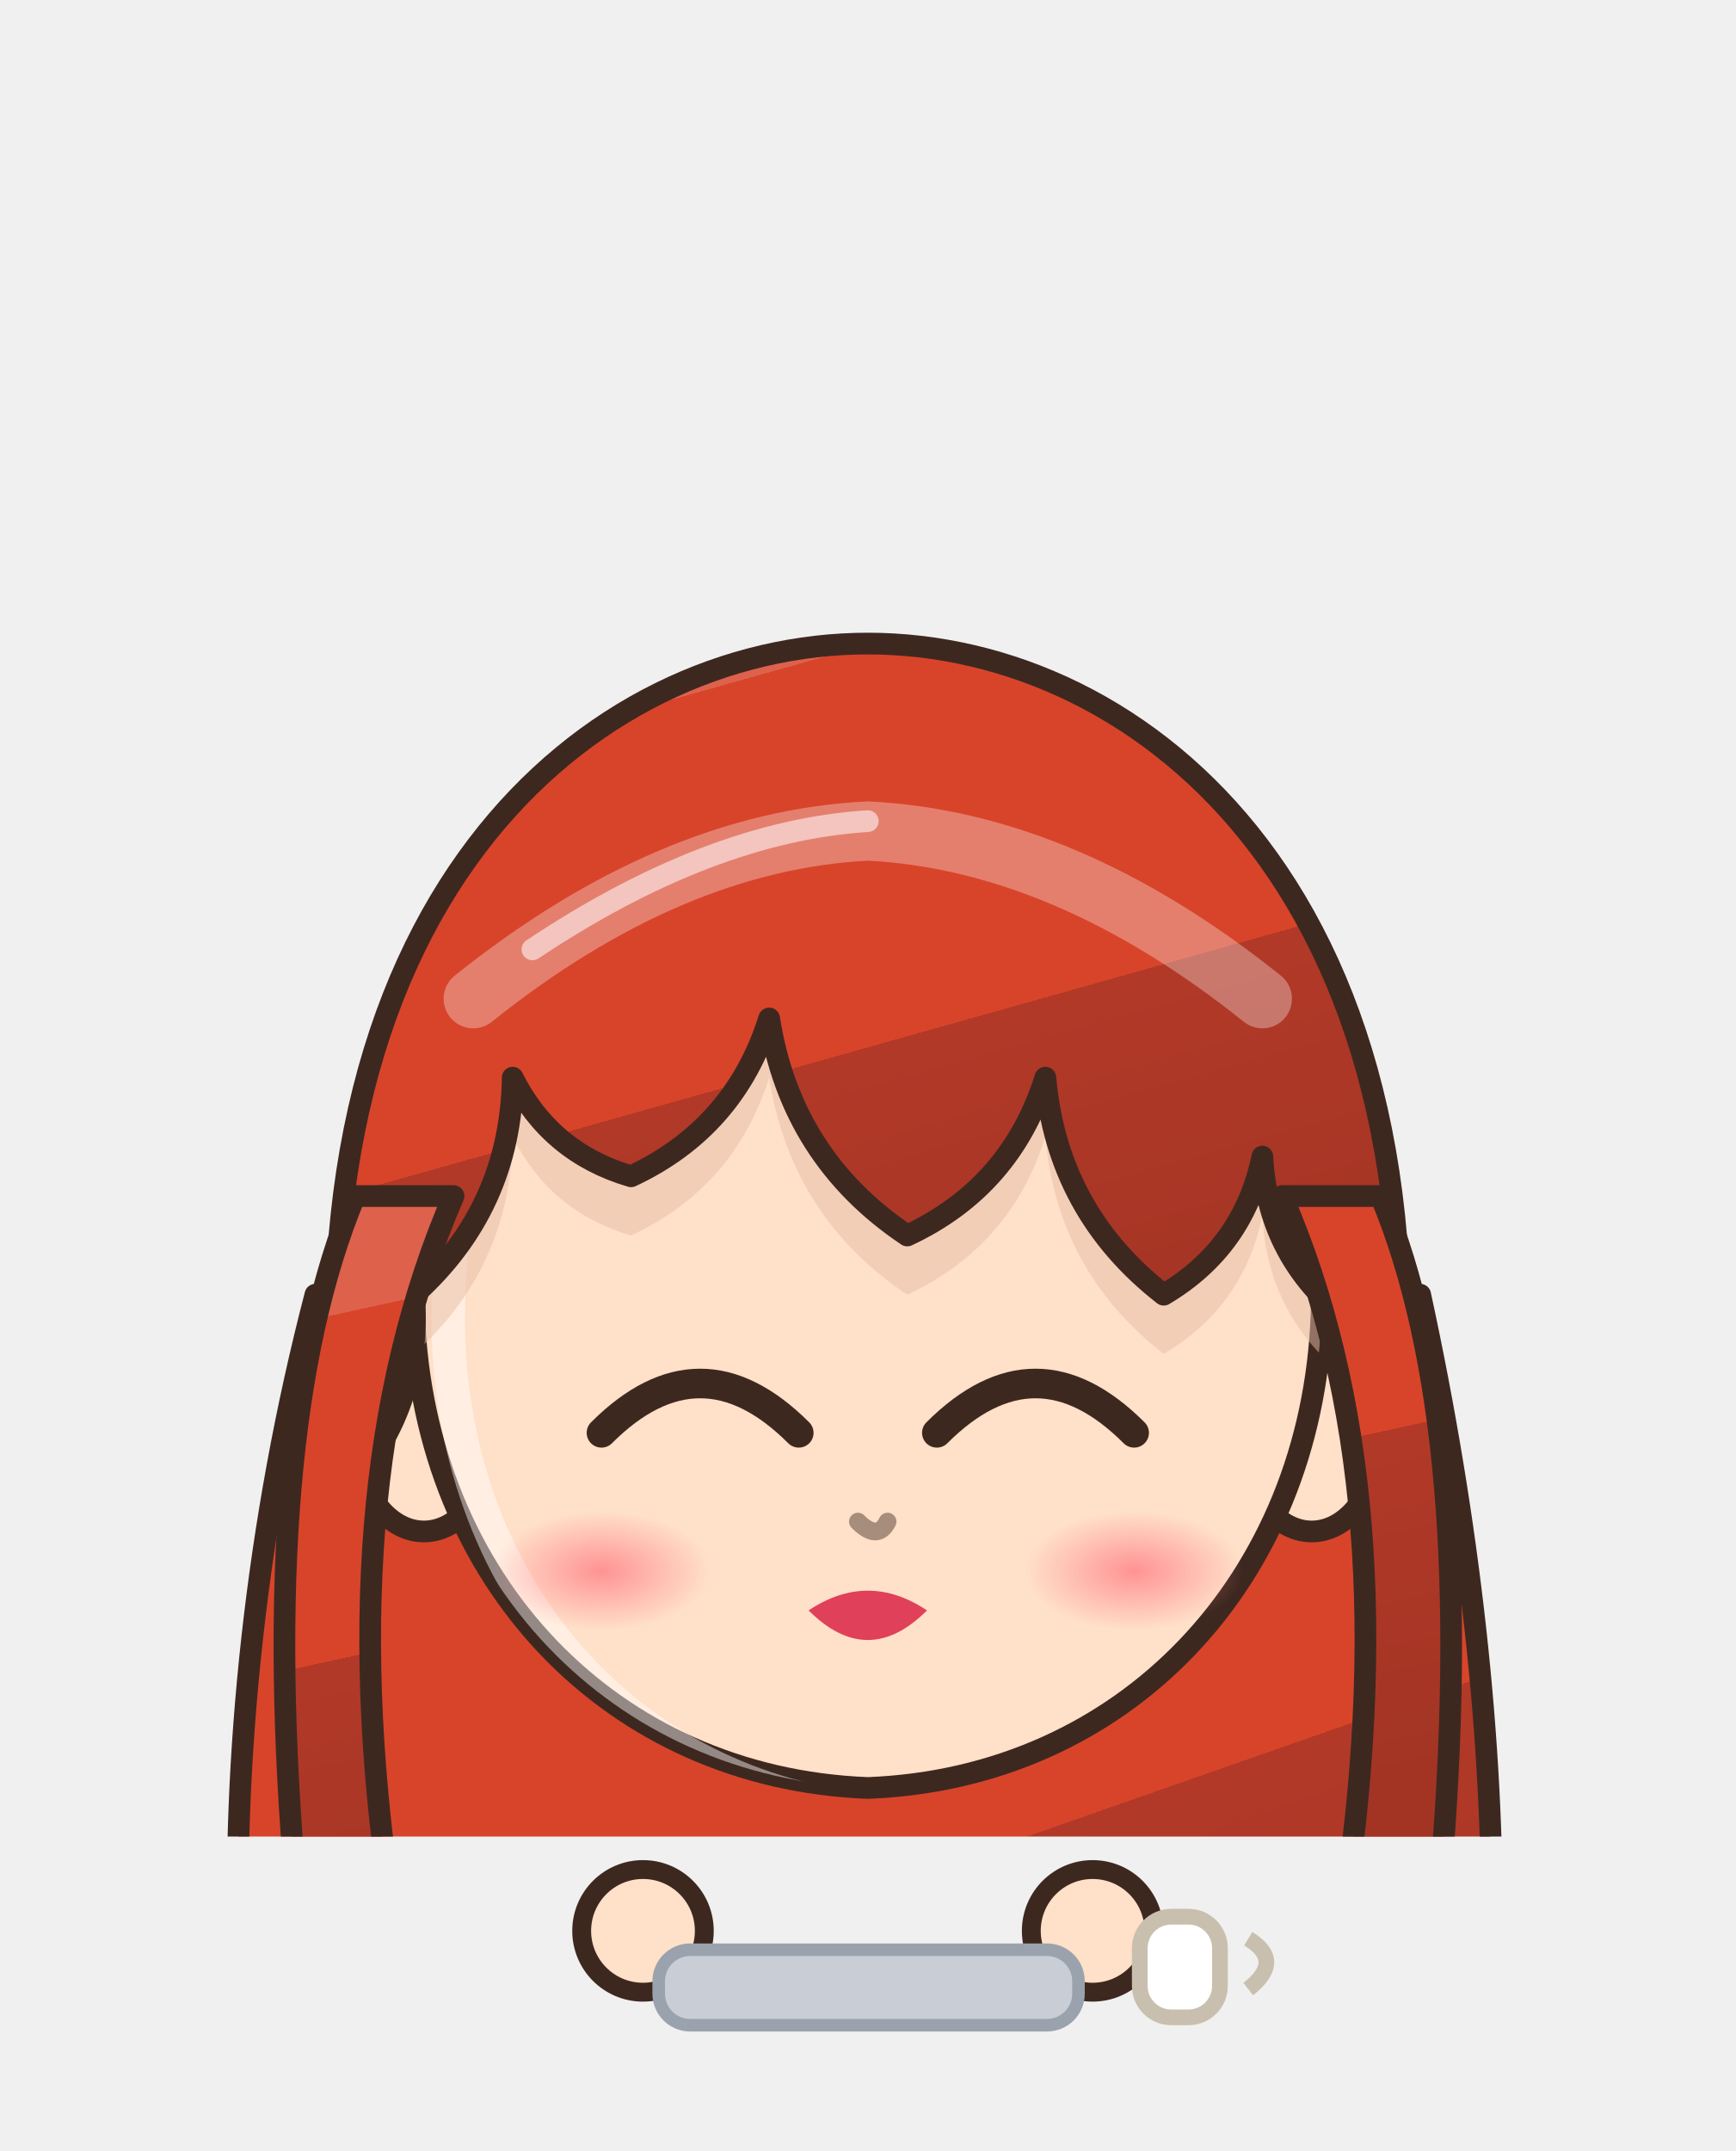
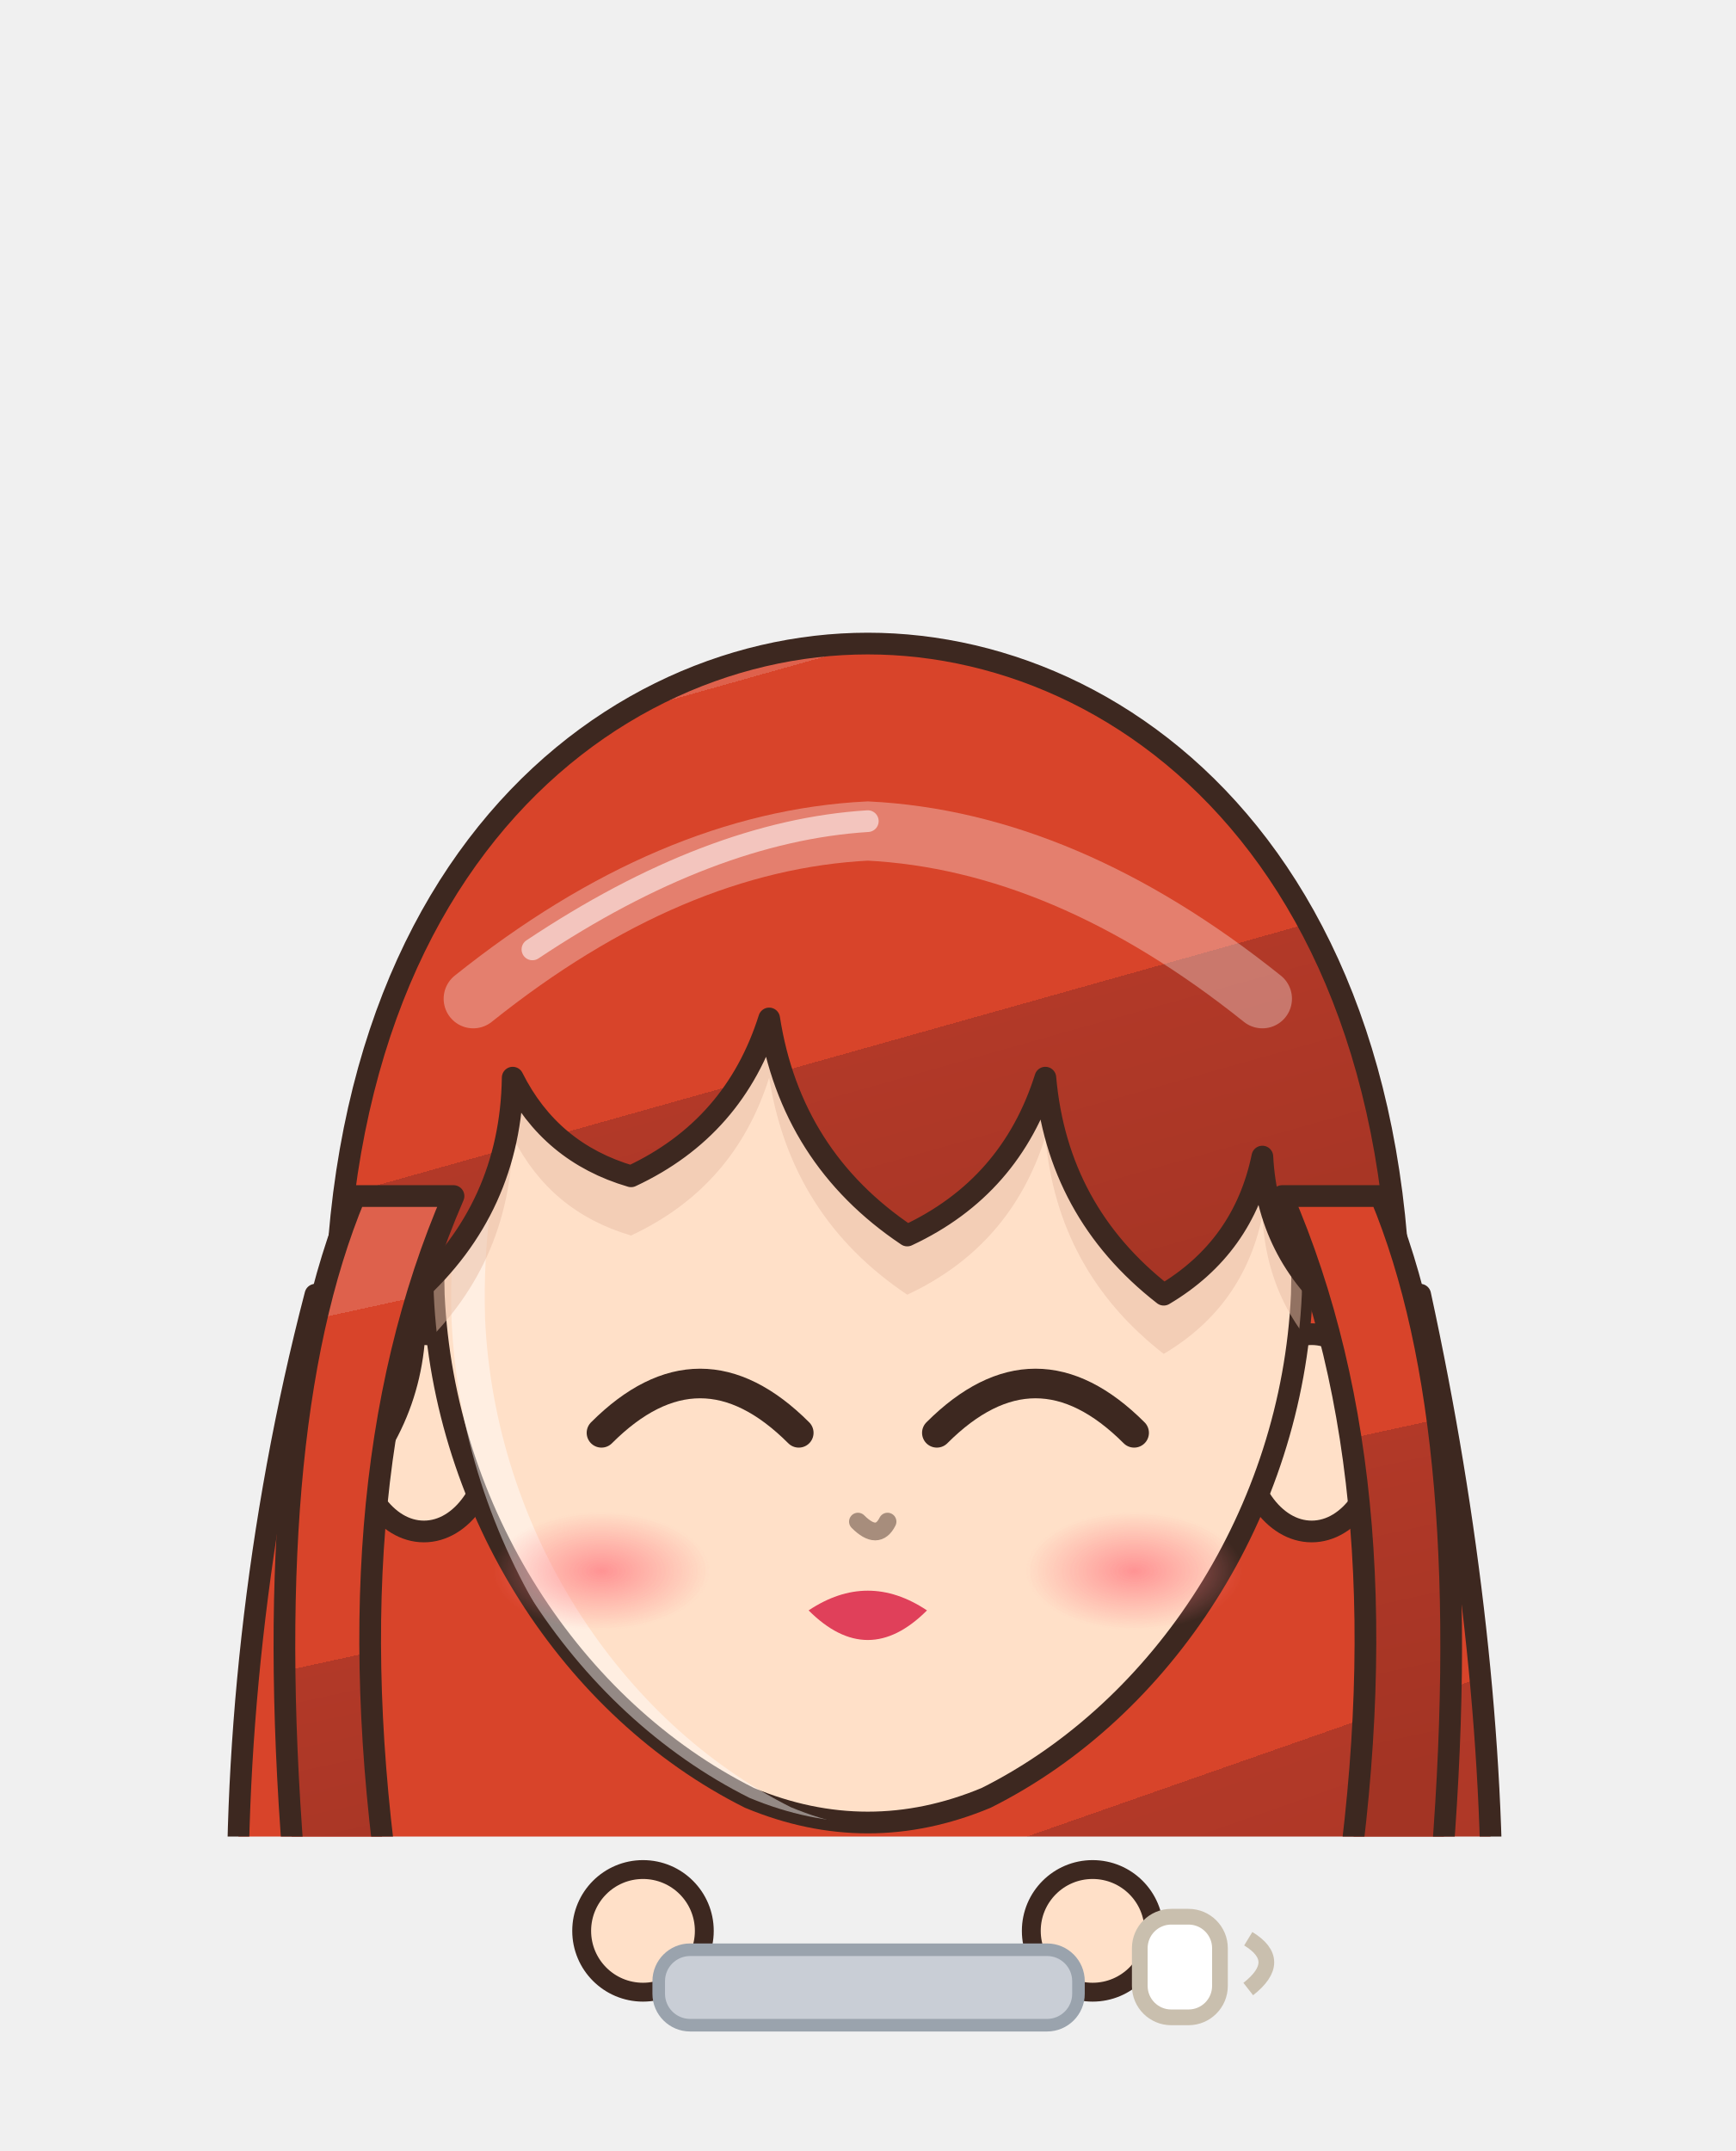
<svg xmlns="http://www.w3.org/2000/svg" viewBox="565.8 681.2 110.4 136.8" width="110.4" height="136.8">
  <svg x="565.8" y="681.2" viewBox="-120 -180 240 253.91" width="110.4" height="116.8">
    <defs>
      <linearGradient id="hair212" x1="0" y1="0" x2=".35" y2="1">
        <stop offset="0" stop-color="#de614c" />
        <stop offset=".16" stop-color="#de614c" />
        <stop offset=".16" stop-color="#d8442a" />
        <stop offset=".58" stop-color="#d8442a" />
        <stop offset=".58" stop-color="#b23928" />
        <stop offset="1" stop-color="#a33424" />
      </linearGradient>
      <radialGradient id="skin212" cx=".4" cy=".32" r=".85">
        <stop offset="0" stop-color="#ffe0c8" />
        <stop offset=".84" stop-color="#ffe0c8" />
        <stop offset=".84" stop-color="#f1cab1" />
        <stop offset="1" stop-color="#f1cab1" />
      </radialGradient>
      <linearGradient id="cloth212" x1="0" y1="0" x2=".45" y2="1">
        <stop offset="0" stop-color="#4c8f59" />
        <stop offset=".16" stop-color="#4c8f59" />
        <stop offset=".16" stop-color="#2a7a3a" />
        <stop offset=".6" stop-color="#2a7a3a" />
        <stop offset=".6" stop-color="#276635" />
        <stop offset="1" stop-color="#235d30" />
      </linearGradient>
      <linearGradient id="iris212" x1="0" y1="0" x2="0" y2="1">
        <stop offset="0" stop-color="#1a3621" />
        <stop offset=".5" stop-color="#3a7a4a" />
        <stop offset="1" stop-color="#92b59b" />
      </linearGradient>
      <linearGradient id="gold212" x1="0" y1="0" x2="1" y2="1">
        <stop offset="0" stop-color="#f6d27a" />
        <stop offset=".55" stop-color="#d9a63a" />
        <stop offset="1" stop-color="#a8761e" />
      </linearGradient>
      <linearGradient id="steel212" x1="0" y1="0" x2="1" y2="1">
        <stop offset="0" stop-color="#e4e8ee" />
        <stop offset=".5" stop-color="#9aa3ad" />
        <stop offset="1" stop-color="#5a606a" />
      </linearGradient>
      <linearGradient id="beard212" x1="0" y1="0" x2="0" y2="1">
        <stop offset="0" stop-color="#e6e6ea" />
        <stop offset="1" stop-color="#b8b8c2" />
      </linearGradient>
      <radialGradient id="hawkiris212" cx=".45" cy=".4" r=".7">
        <stop offset="0" stop-color="#ffe27a" />
        <stop offset=".6" stop-color="#e8a52a" />
        <stop offset="1" stop-color="#9a5a12" />
      </radialGradient>
      <linearGradient id="straw212" x1="0" y1="0" x2=".3" y2="1">
        <stop offset="0" stop-color="#ffe7aa" />
        <stop offset=".16" stop-color="#ffe7aa" />
        <stop offset=".16" stop-color="#ffe39a" />
        <stop offset=".58" stop-color="#ffe39a" />
        <stop offset=".58" stop-color="#e9b456" />
        <stop offset="1" stop-color="#d6a54f" />
      </linearGradient>
      <radialGradient id="blush212">
        <stop offset="0" stop-color="#ff7f86" stop-opacity=".9" />
        <stop offset="1" stop-color="#ff7f86" stop-opacity="0" />
      </radialGradient>
      <clipPath id="face212">
-         <path d="M -46,-4 C -47,-38 -25,-55 0,-55 C 25,-55 47,-38 46,-4 C 45,23 26,43 0,44 C -26,43 -45,23 -46,-4 Z" />
+         <path d="M -44,-6 C -45,-40 -24,-56 0,-56 C 24,-56 45,-40 44,-6 C 43,16 30,36 12,45 Q 0,50 -12,45 C -30,36 -43,16 -44,-6 Z" />
      </clipPath>
      <clipPath id="torso212">
        <path d="M -30,50 C -34,68 -28,94 -26,124 L 26,124 C 28,94 34,68 30,50 C 18,40 -18,40 -30,50 Z" />
      </clipPath>
    </defs>
    <ellipse cx="0" cy="208" rx="42" ry="7" fill="#000000" opacity=".16" />
    <g transform="translate(0,67.2) scale(1.364,1.364) translate(0,-44)">
      <path d="M -56,-6 C -68,40 -66,90 -52,114 Q -42,126 -30,114 Q -20,128 -8,116 Q 4,128 16,116 Q 28,128 38,114 Q 50,124 54,110 C 66,84 66,40 56,-6 Z" fill="url(#hair212)" stroke="#3d2820" stroke-width="2.2" stroke-linejoin="round" />
    </g>
    <g transform="translate(0,205) scale(1.0,0.76) translate(0,-205)">
      <path d="M -23.5,118 Q -24.5,160.0 -20.5,202 L -5.5,202 Q -1.5,160.0 -2.5,118 Z" fill="#2a7a3a" stroke="#3d2820" stroke-width="2.2" stroke-linejoin="round" />
      <path d="M -22,150 Q -24,175.0 -22,200 L -4,200 Q -2,175.0 -4,150 Z" fill="#e6b84a" stroke="#3d2820" stroke-width="2.2" stroke-linejoin="round" />
      <path d="M -18,154 L -18,196" stroke="#ffffff" stroke-width="2" opacity=".18" />
-       <ellipse cx="-13" cy="205" rx="14" ry="7" fill="#e6b84a" stroke="#3d2820" stroke-width="2.2" stroke-linejoin="round" />
-       <ellipse cx="-17" cy="202.5" rx="5" ry="2" fill="#ffffff" opacity=".3" />
+       <ellipse cx="-13" cy="205" rx="14" ry="7" fill="#1f1d26" stroke="#3d2820" stroke-width="2.2" stroke-linejoin="round" />
      <path d="M 2.5,118 Q 1.5,160.0 5.5,202 L 20.5,202 Q 24.5,160.0 23.5,118 Z" fill="#2a7a3a" stroke="#3d2820" stroke-width="2.2" stroke-linejoin="round" />
      <path d="M 4,150 Q 2,175.0 4,200 L 22,200 Q 24,175.0 22,150 Z" fill="#e6b84a" stroke="#3d2820" stroke-width="2.2" stroke-linejoin="round" />
      <path d="M 8,154 L 8,196" stroke="#ffffff" stroke-width="2" opacity=".18" />
-       <ellipse cx="13" cy="205" rx="14" ry="7" fill="#e6b84a" stroke="#3d2820" stroke-width="2.2" stroke-linejoin="round" />
-       <ellipse cx="9" cy="202.5" rx="5" ry="2" fill="#ffffff" opacity=".3" />
+       <ellipse cx="13" cy="205" rx="14" ry="7" fill="#1f1d26" stroke="#3d2820" stroke-width="2.2" stroke-linejoin="round" />
      <path d="M -30,50 C -34,68 -28,94 -26,124 L 26,124 C 28,94 34,68 30,50 C 18,40 -18,40 -30,50 Z" fill="url(#cloth212)" stroke="#3d2820" stroke-width="2.2" stroke-linejoin="round" />
      <g clip-path="url(#torso212)">
        <path d="M -30,50 C -34,68 -28,94 -26,124 L 26,124 C 28,94 34,68 30,50 C 18,40 -18,40 -30,50 Z" transform="translate(4,3)" fill="none" stroke="#ffffff" stroke-width="5" opacity=".3" />
        <path d="M -30,50 C -34,68 -28,94 -26,124 L 26,124 C 28,94 34,68 30,50 C 18,40 -18,40 -30,50 Z" transform="translate(-6,-2)" fill="none" stroke="#000000" stroke-width="9" opacity=".13" />
      </g>
      <g clip-path="url(#torso212)">
        <path d="M -40,92 L 40,92 L 40,104 L -40,104 Z" fill="#e6b84a" />
      </g>
      <path d="M 0,56 Q -14,52 -20,62 Q -10,60 -6,66 Q -10,76 -2,84 L 0,74 L 2,84 Q 10,76 6,66 Q 10,60 20,62 Q 14,52 0,56 Z" fill="#e6b84a" stroke="#a8761e" stroke-width="1" />
      <path d="M -28,54 L -38,84 L -31,102" stroke="#3d2820" stroke-width="17" fill="none" stroke-linecap="round" stroke-linejoin="round" />
      <path d="M -28,54 L -38,84 L -31,102" stroke="url(#cloth212)" stroke-width="12.6" fill="none" stroke-linecap="round" stroke-linejoin="round" />
      <path d="M -28,54 L -38,84 L -31,102" transform="translate(-2.6,-1)" stroke="#ffffff" stroke-width="2.6" fill="none" stroke-linecap="round" stroke-linejoin="round" opacity=".28" />
      <path d="M 28,54 L 38,84 L 31,102" stroke="#3d2820" stroke-width="17" fill="none" stroke-linecap="round" stroke-linejoin="round" />
      <path d="M 28,54 L 38,84 L 31,102" stroke="url(#cloth212)" stroke-width="12.6" fill="none" stroke-linecap="round" stroke-linejoin="round" />
      <path d="M 28,54 L 38,84 L 31,102" transform="translate(-2.6,-1)" stroke="#ffffff" stroke-width="2.6" fill="none" stroke-linecap="round" stroke-linejoin="round" opacity=".28" />
      <circle cx="-31" cy="102" r="8.5" fill="#e6b84a" stroke="#3d2820" stroke-width="2.2" />
      <circle cx="31" cy="102" r="8.5" fill="#e6b84a" stroke="#3d2820" stroke-width="2.2" />
      <path d="M -44,64 L -32,62 L -31,72 L -43,74 Z" fill="#e6ad3c" stroke="#3d2820" stroke-width="1.4" />
      <path d="M -10,34 L 10,34 L 9,46 Q 0,50 -9,46 Z" fill="#f1cab1" />
    </g>
    <g transform="translate(0,67.2) scale(1.364,1.364) translate(0,-44)">
      <ellipse cx="-45" cy="8" rx="7" ry="10" fill="url(#skin212)" stroke="#3d2820" stroke-width="2.2" stroke-linejoin="round" />
      <ellipse cx="45" cy="8" rx="7" ry="10" fill="url(#skin212)" stroke="#3d2820" stroke-width="2.2" stroke-linejoin="round" />
-       <path d="M -46,-4 C -47,-38 -25,-55 0,-55 C 25,-55 47,-38 46,-4 C 45,23 26,43 0,44 C -26,43 -45,23 -46,-4 Z" fill="url(#skin212)" stroke="#3d2820" stroke-width="2.2" stroke-linejoin="round" />
+       <path d="M -44,-6 C -45,-40 -24,-56 0,-56 C 24,-56 45,-40 44,-6 C 43,16 30,36 12,45 Q 0,50 -12,45 C -30,36 -43,16 -44,-6 Z" fill="url(#skin212)" stroke="#3d2820" stroke-width="2.2" stroke-linejoin="round" />
      <g clip-path="url(#face212)">
-         <path d="M -46,-4 C -47,-38 -25,-55 0,-55 C 25,-55 47,-38 46,-4 C 45,23 26,43 0,44 C -26,43 -45,23 -46,-4 Z" transform="translate(3.5,2.5)" fill="none" stroke="#ffffff" stroke-width="3.4" opacity=".45" />
+         <path d="M -44,-6 C -45,-40 -24,-56 0,-56 C 24,-56 45,-40 44,-6 C 43,16 30,36 12,45 Q 0,50 -12,45 C -30,36 -43,16 -44,-6 Z" transform="translate(3.5,2.5)" fill="none" stroke="#ffffff" stroke-width="3.4" opacity=".45" />
      </g>
      <g clip-path="url(#face212)">
        <path d="M -53,14 C -60,-46 -28,-72 0,-72 C 28,-72 60,-46 53,14 L 48,-4 Q 40.5,-10.2 40,-20 Q 38.1,-10.8 30,-6 Q 19.2,-14.4 18,-28 Q 14.5,-16.9 4,-12 Q -7.8,-19.9 -10,-34 Q -13.5,-22.9 -24,-18 Q -32.2,-20.4 -36,-28 Q -36.2,-14.8 -46,-6 Q -45.1,5.5 -53,14 Z" transform="translate(0,6)" fill="#e7bca4" opacity=".5" />
      </g>
      <path d="M -27,8 Q -17,-2 -7,8" stroke="#3d2820" stroke-width="3" fill="none" stroke-linecap="round" />
      <path d="M 7,8 Q 17,-2 27,8" stroke="#3d2820" stroke-width="3" fill="none" stroke-linecap="round" />
      <path d="M -6,26 Q 0,22 6,26 Q 0,32 -6,26 Z" fill="#e0405a" />
      <ellipse cx="-27" cy="22" rx="11" ry="6" fill="url(#blush212)" opacity="0.88" />
      <ellipse cx="27" cy="22" rx="11" ry="6" fill="url(#blush212)" opacity="0.88" />
      <path d="M -1,17 Q 1,19 2,17" stroke="#a78d7c" stroke-width="1.8" fill="none" stroke-linecap="round" />
      <path d="M -53,14 C -60,-46 -28,-72 0,-72 C 28,-72 60,-46 53,14 L 48,-4 Q 40.5,-10.2 40,-20 Q 38.1,-10.8 30,-6 Q 19.2,-14.4 18,-28 Q 14.5,-16.9 4,-12 Q -7.8,-19.9 -10,-34 Q -13.5,-22.9 -24,-18 Q -32.2,-20.4 -36,-28 Q -36.2,-14.8 -46,-6 Q -45.1,5.5 -53,14 Z" fill="url(#hair212)" stroke="#3d2820" stroke-width="2.2" stroke-linejoin="round" />
      <path d="M 42,-16 Q 55,14 48,58 L 58,54 Q 62,8 52,-16 Z M -42,-16 Q -55,14 -48,58 L -58,54 Q -62,8 -52,-16 Z" fill="url(#hair212)" stroke="#3d2820" stroke-width="2.2" stroke-linejoin="round" />
      <defs>
        <clipPath id="hf212">
          <path d="M -53,14 C -60,-46 -28,-72 0,-72 C 28,-72 60,-46 53,14 L 48,-4 Q 40.5,-10.2 40,-20 Q 38.1,-10.8 30,-6 Q 19.2,-14.4 18,-28 Q 14.5,-16.9 4,-12 Q -7.8,-19.9 -10,-34 Q -13.5,-22.9 -24,-18 Q -32.2,-20.4 -36,-28 Q -36.2,-14.8 -46,-6 Q -45.1,5.5 -53,14 Z" />
        </clipPath>
      </defs>
      <g clip-path="url(#hf212)">
        <path d="M -40,-36 Q -20,-52 0,-53 Q 20,-52 40,-36" stroke="#ffffff" stroke-width="6" fill="none" stroke-linecap="round" opacity=".32" />
        <path d="M -34,-41 Q -16,-53 0,-54" stroke="#ffffff" stroke-width="2.2" fill="none" stroke-linecap="round" opacity=".55" />
      </g>
    </g>
    <g transform="translate(0,205) scale(1.0,0.76) translate(0,-205)" />
  </svg>
  <circle cx="606.7" cy="804.0" r="3.9" fill="#ffe0c8" stroke="#3d2820" stroke-width="1.2" />
  <circle cx="635.3" cy="804.0" r="3.9" fill="#ffe0c8" stroke="#3d2820" stroke-width="1.2" />
  <rect x="607.7" y="805.2" width="26.7" height="4.8" rx="2" fill="#c9ced6" stroke="#9aa3ad" stroke-width=".8" />
  <rect x="638.3" y="803.1" width="5.1" height="6.4" rx="2" fill="#ffffff" stroke="#c9bfae" />
  <path d="M 645.2,804.5 q 2.3,1.4 0,3.2" stroke="#c9bfae" fill="none" />
</svg>
